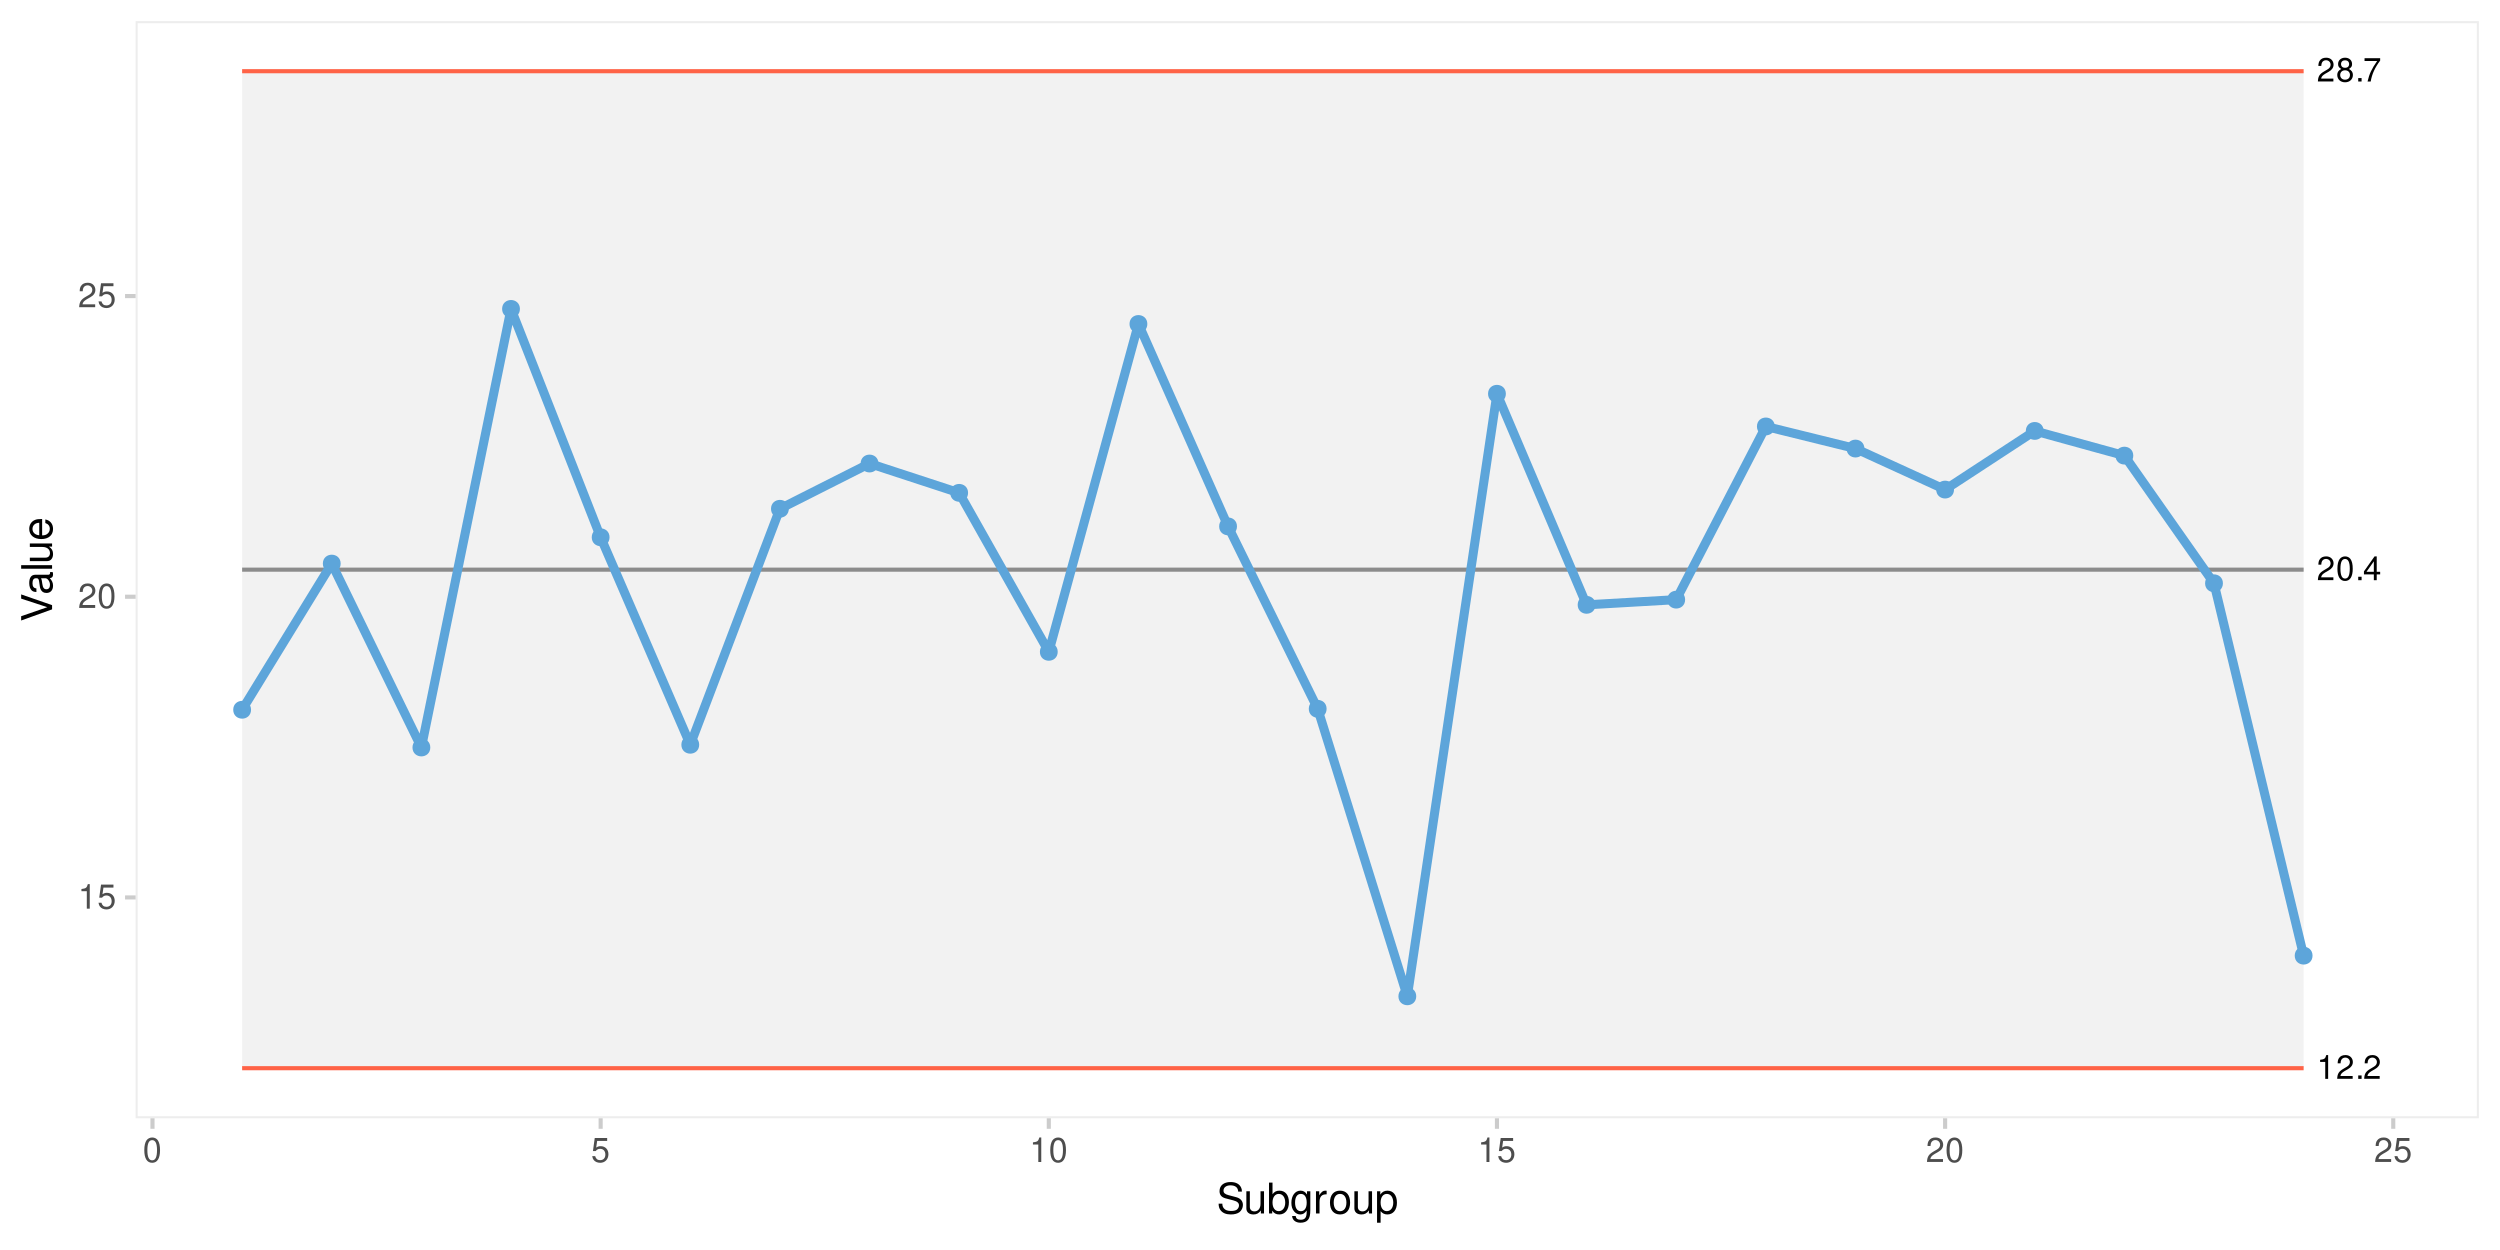
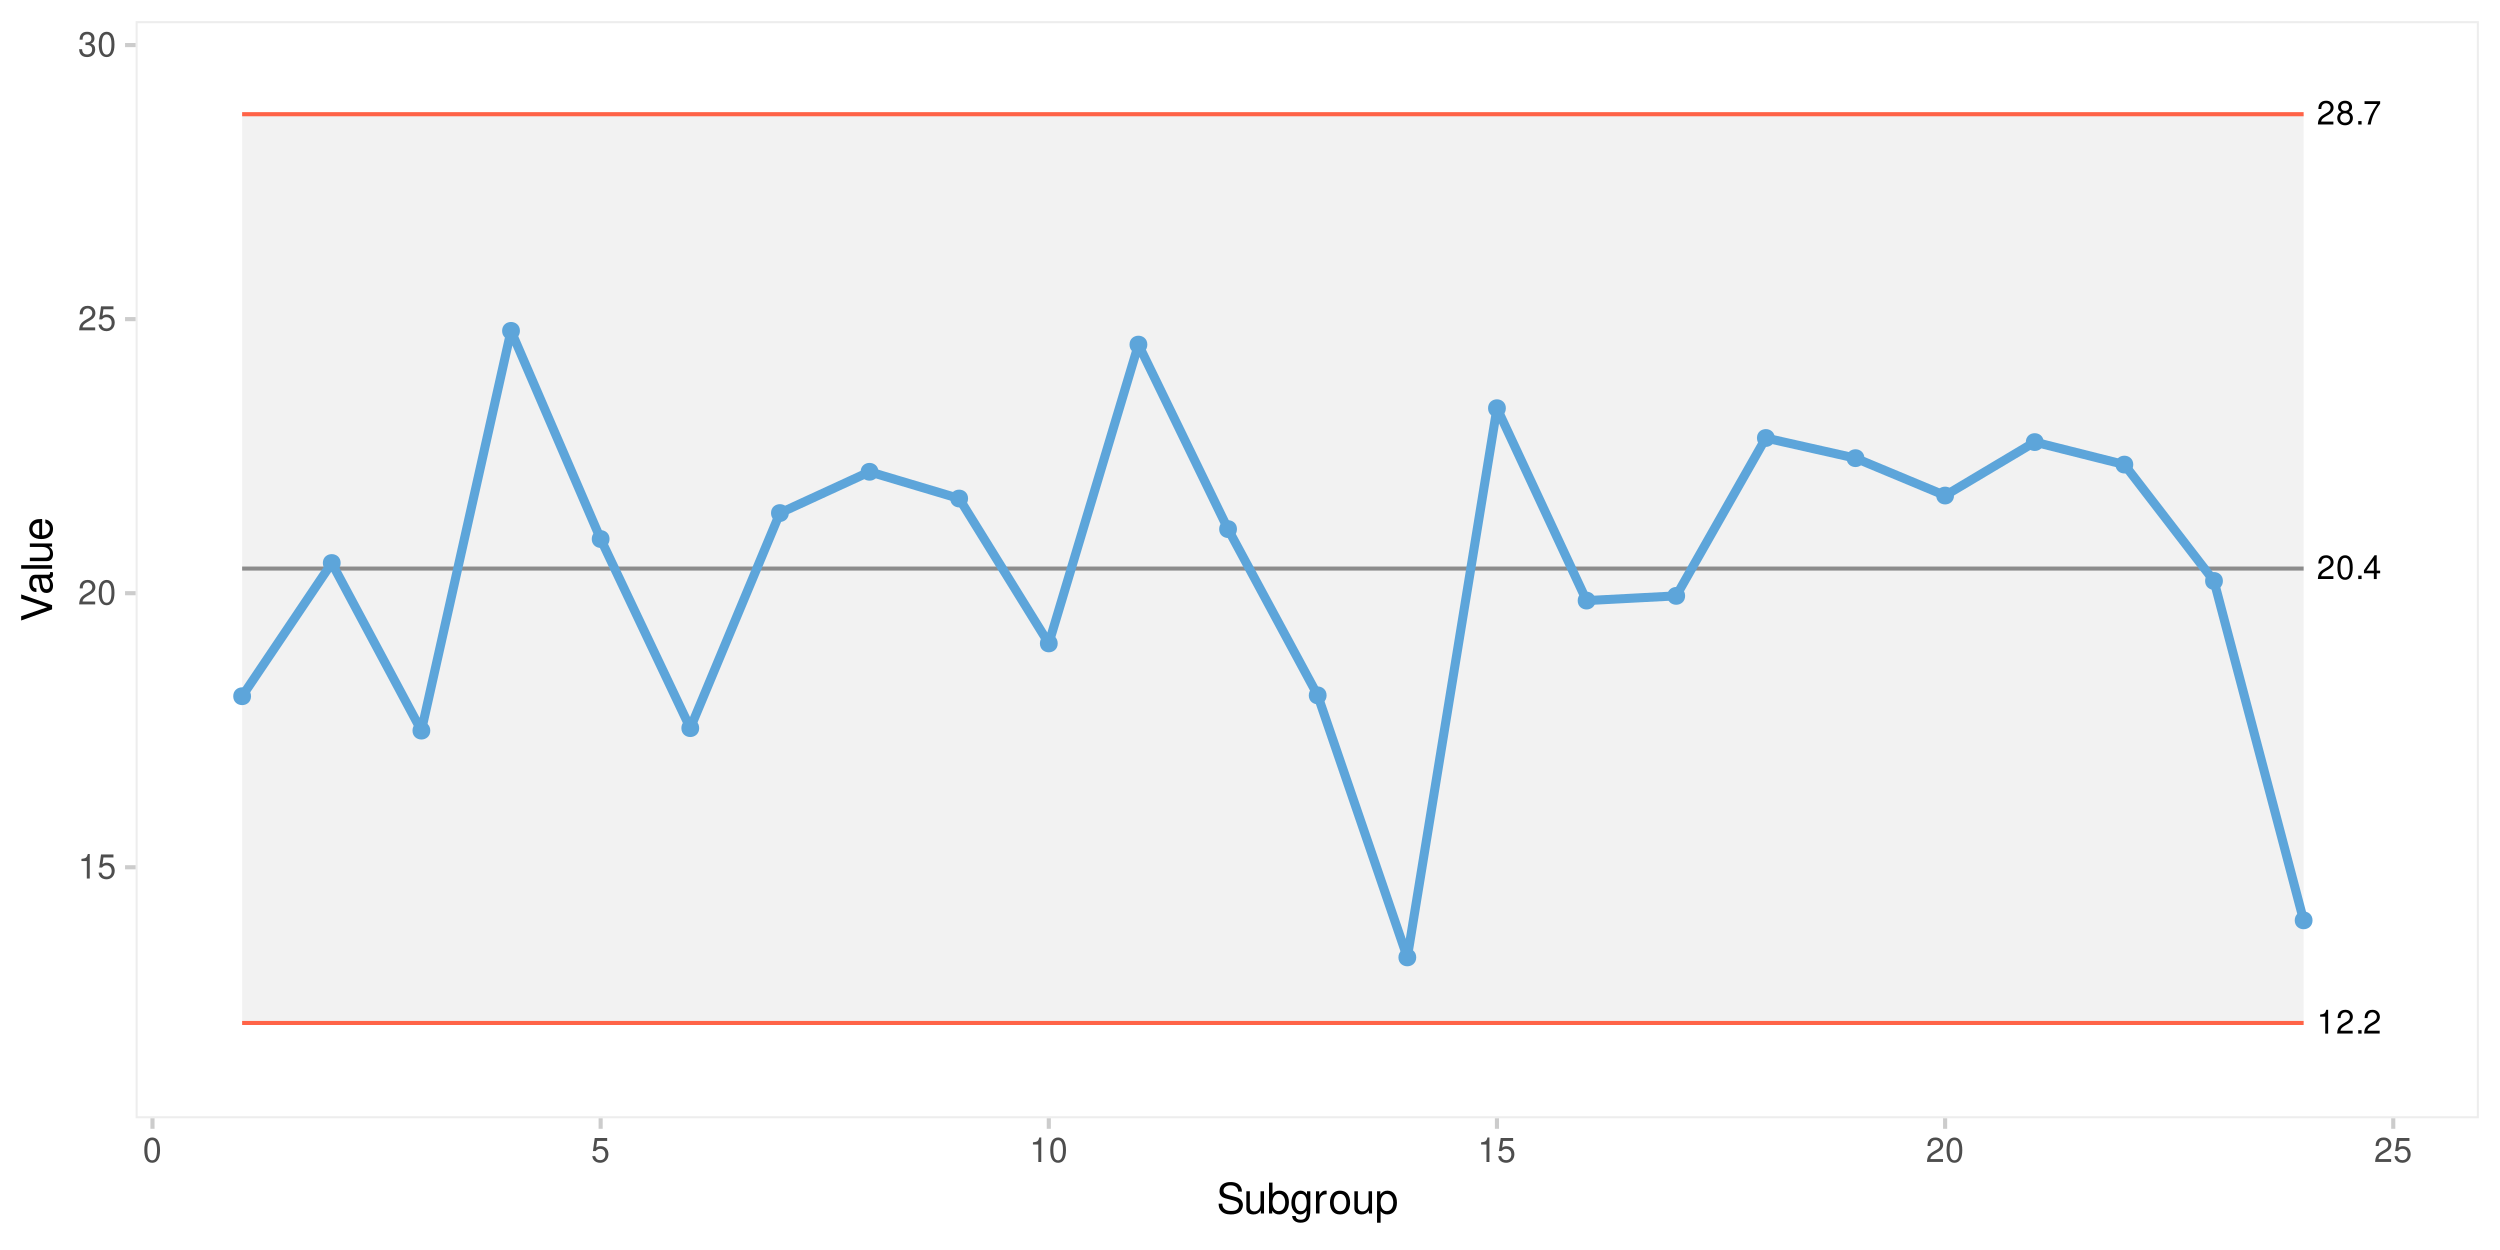
<svg xmlns="http://www.w3.org/2000/svg" xmlns:xlink="http://www.w3.org/1999/xlink" width="648" height="324" viewBox="0 0 648 324">
  <defs>
    <g>
      <g id="glyph-0-0">
        <path d="M 2.203 -4.391 L 2.203 0 L 2.953 0 L 2.953 -6.172 L 2.469 -6.172 C 2.203 -5.219 2.031 -5.094 0.875 -4.938 L 0.875 -4.391 Z M 2.203 -4.391 " />
      </g>
      <g id="glyph-0-1">
        <path d="M 4.312 -0.75 L 1.141 -0.75 C 1.219 -1.25 1.484 -1.578 2.234 -2.031 L 3.078 -2.516 C 3.922 -2.984 4.359 -3.609 4.359 -4.375 C 4.359 -4.875 4.156 -5.359 3.797 -5.688 C 3.438 -6.016 3 -6.172 2.422 -6.172 C 1.656 -6.172 1.078 -5.891 0.75 -5.359 C 0.531 -5.047 0.438 -4.656 0.422 -4.031 L 1.172 -4.031 C 1.203 -4.453 1.25 -4.703 1.359 -4.906 C 1.547 -5.281 1.938 -5.516 2.391 -5.516 C 3.078 -5.516 3.594 -5.016 3.594 -4.344 C 3.594 -3.859 3.312 -3.422 2.766 -3.125 L 1.984 -2.656 C 0.719 -1.938 0.359 -1.359 0.297 -0.016 L 4.312 -0.016 Z M 4.312 -0.75 " />
      </g>
      <g id="glyph-0-2">
        <path d="M 1.625 -0.891 L 0.75 -0.891 L 0.75 0 L 1.625 0 Z M 1.625 -0.891 " />
      </g>
      <g id="glyph-0-3">
        <path d="M 3.328 -3.25 C 3.969 -3.641 4.156 -3.938 4.156 -4.516 C 4.156 -5.5 3.422 -6.172 2.344 -6.172 C 1.281 -6.172 0.531 -5.5 0.531 -4.531 C 0.531 -3.938 0.719 -3.641 1.344 -3.25 C 0.656 -2.906 0.312 -2.391 0.312 -1.719 C 0.312 -0.594 1.141 0.203 2.344 0.203 C 3.547 0.203 4.375 -0.594 4.375 -1.719 C 4.375 -2.391 4.031 -2.906 3.328 -3.25 Z M 2.344 -5.5 C 2.984 -5.5 3.391 -5.125 3.391 -4.5 C 3.391 -3.922 2.984 -3.547 2.344 -3.547 C 1.703 -3.547 1.297 -3.922 1.297 -4.516 C 1.297 -5.125 1.703 -5.5 2.344 -5.5 Z M 2.344 -2.906 C 3.094 -2.906 3.609 -2.422 3.609 -1.703 C 3.609 -0.953 3.109 -0.469 2.328 -0.469 C 1.594 -0.469 1.078 -0.969 1.078 -1.688 C 1.078 -2.422 1.594 -2.906 2.344 -2.906 Z M 2.344 -2.906 " />
      </g>
      <g id="glyph-0-4">
        <path d="M 4.438 -6.047 L 0.391 -6.047 L 0.391 -5.312 L 3.656 -5.312 C 2.219 -3.25 1.625 -1.984 1.172 0 L 1.984 0 C 2.312 -1.938 3.078 -3.594 4.438 -5.422 Z M 4.438 -6.047 " />
      </g>
      <g id="glyph-0-5">
        <path d="M 2.344 -6.172 C 1.781 -6.172 1.266 -5.906 0.953 -5.5 C 0.562 -4.953 0.359 -4.125 0.359 -2.984 C 0.359 -0.906 1.047 0.203 2.344 0.203 C 3.625 0.203 4.328 -0.906 4.328 -2.938 C 4.328 -4.125 4.141 -4.938 3.734 -5.5 C 3.422 -5.922 2.922 -6.172 2.344 -6.172 Z M 2.344 -5.5 C 3.156 -5.5 3.562 -4.672 3.562 -3 C 3.562 -1.25 3.172 -0.422 2.328 -0.422 C 1.531 -0.422 1.141 -1.281 1.141 -2.984 C 1.141 -4.672 1.531 -5.5 2.344 -5.5 Z M 2.344 -5.5 " />
      </g>
      <g id="glyph-0-6">
        <path d="M 2.797 -1.5 L 2.797 0 L 3.547 0 L 3.547 -1.5 L 4.438 -1.5 L 4.438 -2.172 L 3.547 -2.172 L 3.547 -6.172 L 2.984 -6.172 L 0.234 -2.281 L 0.234 -1.5 Z M 2.797 -2.172 L 0.891 -2.172 L 2.797 -4.891 Z M 2.797 -2.172 " />
      </g>
      <g id="glyph-1-0">
        <path d="M 2.281 -4.531 L 2.281 0 L 3.047 0 L 3.047 -6.359 L 2.547 -6.359 C 2.266 -5.391 2.094 -5.25 0.891 -5.094 L 0.891 -4.531 Z M 2.281 -4.531 " />
      </g>
      <g id="glyph-1-1">
        <path d="M 4.188 -6.234 L 0.969 -6.234 L 0.5 -2.844 L 1.219 -2.844 C 1.578 -3.266 1.875 -3.422 2.359 -3.422 C 3.203 -3.422 3.719 -2.844 3.719 -1.922 C 3.719 -1.031 3.203 -0.484 2.359 -0.484 C 1.688 -0.484 1.266 -0.828 1.078 -1.531 L 0.312 -1.531 C 0.406 -1.016 0.5 -0.781 0.688 -0.547 C 1.031 -0.078 1.672 0.203 2.375 0.203 C 3.641 0.203 4.516 -0.719 4.516 -2.031 C 4.516 -3.266 3.688 -4.109 2.5 -4.109 C 2.062 -4.109 1.703 -4 1.344 -3.734 L 1.594 -5.469 L 4.188 -5.469 Z M 4.188 -6.234 " />
      </g>
      <g id="glyph-1-2">
        <path d="M 4.453 -0.766 L 1.172 -0.766 C 1.25 -1.297 1.531 -1.625 2.297 -2.094 L 3.172 -2.594 C 4.047 -3.062 4.5 -3.719 4.5 -4.5 C 4.5 -5.031 4.281 -5.531 3.922 -5.875 C 3.547 -6.203 3.094 -6.359 2.5 -6.359 C 1.703 -6.359 1.125 -6.078 0.781 -5.531 C 0.547 -5.203 0.453 -4.797 0.438 -4.156 L 1.219 -4.156 C 1.234 -4.594 1.297 -4.844 1.406 -5.062 C 1.594 -5.438 2 -5.688 2.469 -5.688 C 3.172 -5.688 3.703 -5.172 3.703 -4.484 C 3.703 -3.969 3.406 -3.531 2.859 -3.219 L 2.047 -2.75 C 0.75 -2 0.375 -1.406 0.297 -0.016 L 4.453 -0.016 Z M 4.453 -0.766 " />
      </g>
      <g id="glyph-1-3">
        <path d="M 2.422 -6.359 C 1.844 -6.359 1.312 -6.094 0.984 -5.672 C 0.578 -5.109 0.375 -4.25 0.375 -3.078 C 0.375 -0.938 1.078 0.203 2.422 0.203 C 3.734 0.203 4.453 -0.938 4.453 -3.031 C 4.453 -4.25 4.266 -5.078 3.859 -5.672 C 3.531 -6.109 3.016 -6.359 2.422 -6.359 Z M 2.422 -5.672 C 3.25 -5.672 3.672 -4.828 3.672 -3.094 C 3.672 -1.281 3.266 -0.438 2.406 -0.438 C 1.578 -0.438 1.172 -1.312 1.172 -3.062 C 1.172 -4.828 1.578 -5.672 2.422 -5.672 Z M 2.422 -5.672 " />
+       </g>
+       <g id="glyph-1-4">
+         <path d="M 1.938 -2.922 L 2.359 -2.922 C 3.203 -2.922 3.656 -2.531 3.656 -1.766 C 3.656 -0.969 3.172 -0.484 2.375 -0.484 C 1.516 -0.484 1.109 -0.922 1.062 -1.844 L 0.281 -1.844 C 0.312 -1.344 0.406 -1 0.547 -0.719 C 0.875 -0.109 1.484 0.203 2.344 0.203 C 3.625 0.203 4.453 -0.578 4.453 -1.781 C 4.453 -2.594 4.141 -3.031 3.391 -3.297 C 3.969 -3.531 4.266 -3.969 4.266 -4.609 C 4.266 -5.703 3.547 -6.359 2.359 -6.359 C 1.109 -6.359 0.438 -5.656 0.406 -4.312 L 1.188 -4.312 C 1.203 -4.703 1.234 -4.922 1.328 -5.109 C 1.5 -5.469 1.891 -5.688 2.375 -5.688 C 3.062 -5.688 3.469 -5.266 3.469 -4.578 C 3.469 -4.141 3.312 -3.859 2.969 -3.719 C 2.766 -3.625 2.484 -3.594 1.938 -3.578 Z M 1.938 -2.922 " />
      </g>
      <g id="glyph-2-0">
        <path d="M 6.562 -5.672 C 6.562 -6.219 6.516 -6.375 6.344 -6.75 C 5.906 -7.672 4.969 -8.156 3.625 -8.156 C 1.859 -8.156 0.766 -7.25 0.766 -5.797 C 0.766 -4.812 1.281 -4.203 2.344 -3.922 L 4.328 -3.406 C 5.359 -3.141 5.812 -2.734 5.812 -2.094 C 5.812 -1.672 5.578 -1.234 5.234 -0.984 C 4.922 -0.766 4.406 -0.656 3.766 -0.656 C 2.875 -0.656 2.297 -0.859 1.906 -1.312 C 1.609 -1.672 1.484 -2.062 1.5 -2.547 L 0.531 -2.547 C 0.531 -1.812 0.688 -1.328 1 -0.891 C 1.547 -0.125 2.469 0.25 3.703 0.25 C 4.656 0.25 5.438 0.031 5.953 -0.359 C 6.484 -0.797 6.828 -1.5 6.828 -2.203 C 6.828 -3.188 6.219 -3.922 5.125 -4.219 L 3.109 -4.75 C 2.141 -5.016 1.797 -5.328 1.797 -5.938 C 1.797 -6.75 2.516 -7.297 3.594 -7.297 C 4.859 -7.297 5.578 -6.719 5.594 -5.672 Z M 6.562 -5.672 " />
      </g>
      <g id="glyph-2-1">
        <path d="M 5.297 0 L 5.297 -5.766 L 4.391 -5.766 L 4.391 -2.5 C 4.391 -1.312 3.766 -0.547 2.812 -0.547 C 2.094 -0.547 1.625 -0.984 1.625 -1.688 L 1.625 -5.766 L 0.719 -5.766 L 0.719 -1.312 C 0.719 -0.359 1.438 0.25 2.547 0.25 C 3.406 0.25 3.938 -0.047 4.484 -0.797 L 4.484 0 Z M 5.297 0 " />
      </g>
      <g id="glyph-2-2">
        <path d="M 0.594 -8.016 L 0.594 0 L 1.422 0 L 1.422 -0.734 C 1.859 -0.062 2.438 0.25 3.25 0.25 C 4.766 0.25 5.75 -0.984 5.75 -2.906 C 5.75 -4.781 4.812 -5.922 3.281 -5.922 C 2.5 -5.922 1.938 -5.625 1.5 -4.984 L 1.5 -8.016 Z M 3.109 -5.078 C 4.141 -5.078 4.797 -4.188 4.797 -2.812 C 4.797 -1.5 4.109 -0.609 3.109 -0.609 C 2.141 -0.609 1.5 -1.484 1.5 -2.844 C 1.5 -4.188 2.141 -5.078 3.109 -5.078 Z M 3.109 -5.078 " />
      </g>
      <g id="glyph-2-3">
        <path d="M 4.438 -5.766 L 4.438 -4.922 C 3.984 -5.625 3.469 -5.922 2.75 -5.922 C 1.359 -5.922 0.391 -4.625 0.391 -2.781 C 0.391 -1.812 0.609 -1.109 1.109 -0.531 C 1.547 -0.016 2.094 0.25 2.688 0.25 C 3.375 0.25 3.875 -0.062 4.359 -0.781 L 4.359 -0.484 C 4.359 1.062 3.922 1.625 2.781 1.625 C 2 1.625 1.594 1.312 1.5 0.656 L 0.578 0.656 C 0.656 1.734 1.5 2.391 2.766 2.391 C 3.609 2.391 4.312 2.125 4.688 1.656 C 5.125 1.125 5.297 0.406 5.297 -0.953 L 5.297 -5.766 Z M 2.844 -5.078 C 3.812 -5.078 4.359 -4.266 4.359 -2.812 C 4.359 -1.406 3.797 -0.594 2.844 -0.594 C 1.891 -0.594 1.344 -1.422 1.344 -2.844 C 1.344 -4.25 1.891 -5.078 2.844 -5.078 Z M 2.844 -5.078 " />
      </g>
      <g id="glyph-2-4">
        <path d="M 0.766 -5.766 L 0.766 0 L 1.688 0 L 1.688 -2.984 C 1.688 -4.375 2.266 -5 3.531 -4.969 L 3.531 -5.891 C 3.375 -5.922 3.281 -5.922 3.172 -5.922 C 2.578 -5.922 2.141 -5.578 1.609 -4.719 L 1.609 -5.766 Z M 0.766 -5.766 " />
      </g>
      <g id="glyph-2-5">
        <path d="M 2.984 -5.922 C 1.359 -5.922 0.391 -4.781 0.391 -2.844 C 0.391 -0.891 1.359 0.25 3 0.25 C 4.625 0.25 5.609 -0.906 5.609 -2.797 C 5.609 -4.797 4.656 -5.922 2.984 -5.922 Z M 3 -5.078 C 4.031 -5.078 4.656 -4.234 4.656 -2.812 C 4.656 -1.438 4.016 -0.594 3 -0.594 C 1.984 -0.594 1.359 -1.438 1.359 -2.844 C 1.359 -4.234 1.984 -5.078 3 -5.078 Z M 3 -5.078 " />
      </g>
      <g id="glyph-2-6">
        <path d="M 0.594 2.391 L 1.516 2.391 L 1.516 -0.609 C 2 -0.016 2.547 0.25 3.281 0.25 C 4.781 0.25 5.75 -0.953 5.75 -2.781 C 5.75 -4.719 4.812 -5.922 3.281 -5.922 C 2.5 -5.922 1.875 -5.578 1.438 -4.891 L 1.438 -5.766 L 0.594 -5.766 Z M 3.125 -5.078 C 4.141 -5.078 4.797 -4.188 4.797 -2.812 C 4.797 -1.5 4.125 -0.609 3.125 -0.609 C 2.141 -0.609 1.516 -1.484 1.516 -2.844 C 1.516 -4.188 2.141 -5.078 3.125 -5.078 Z M 3.125 -5.078 " />
      </g>
      <g id="glyph-3-0">
        <path d="M 0 -4.312 L -8.016 -7.094 L -8.016 -6 L -1.234 -3.781 L -8.016 -1.438 L -8.016 -0.328 L 0 -3.219 Z M 0 -4.312 " />
      </g>
      <g id="glyph-3-1">
        <path d="M -0.531 -5.891 C -0.516 -5.781 -0.516 -5.734 -0.516 -5.688 C -0.516 -5.375 -0.688 -5.188 -0.969 -5.188 L -4.359 -5.188 C -5.375 -5.188 -5.922 -4.438 -5.922 -3.031 C -5.922 -2.172 -5.688 -1.5 -5.266 -1.109 C -4.969 -0.844 -4.625 -0.734 -4.062 -0.719 L -4.062 -1.641 C -4.766 -1.719 -5.078 -2.141 -5.078 -2.984 C -5.078 -3.828 -4.781 -4.281 -4.219 -4.281 L -3.984 -4.281 C -3.594 -4.266 -3.438 -4.062 -3.344 -3.328 C -3.172 -2.031 -3.141 -1.828 -2.984 -1.469 C -2.703 -0.797 -2.203 -0.469 -1.453 -0.469 C -0.406 -0.469 0.25 -1.188 0.25 -2.359 C 0.25 -3.078 0 -3.656 -0.594 -4.312 C 0 -4.375 0.25 -4.656 0.25 -5.266 C 0.25 -5.453 0.234 -5.578 0.156 -5.891 Z M -1.812 -4.281 C -1.5 -4.281 -1.312 -4.188 -1.062 -3.922 C -0.719 -3.547 -0.547 -3.094 -0.547 -2.547 C -0.547 -1.844 -0.891 -1.422 -1.469 -1.422 C -2.078 -1.422 -2.391 -1.812 -2.531 -2.812 C -2.656 -3.781 -2.703 -3.969 -2.844 -4.281 Z M -1.812 -4.281 " />
      </g>
      <g id="glyph-3-2">
        <path d="M -8.016 -1.672 L -8.016 -0.75 L 0 -0.75 L 0 -1.672 Z M -8.016 -1.672 " />
      </g>
      <g id="glyph-3-3">
        <path d="M 0 -5.297 L -5.766 -5.297 L -5.766 -4.391 L -2.5 -4.391 C -1.312 -4.391 -0.547 -3.766 -0.547 -2.812 C -0.547 -2.094 -0.984 -1.625 -1.688 -1.625 L -5.766 -1.625 L -5.766 -0.719 L -1.312 -0.719 C -0.359 -0.719 0.25 -1.438 0.25 -2.547 C 0.25 -3.406 -0.047 -3.938 -0.797 -4.484 L 0 -4.484 Z M 0 -5.297 " />
      </g>
      <g id="glyph-3-4">
        <path d="M -2.578 -5.641 C -3.453 -5.641 -3.984 -5.578 -4.406 -5.406 C -5.359 -5.031 -5.922 -4.156 -5.922 -3.078 C -5.922 -1.469 -4.703 -0.438 -2.812 -0.438 C -0.906 -0.438 0.25 -1.438 0.25 -3.062 C 0.25 -4.375 -0.5 -5.297 -1.75 -5.516 L -1.75 -4.594 C -0.984 -4.344 -0.594 -3.828 -0.594 -3.094 C -0.594 -2.516 -0.859 -2.016 -1.344 -1.703 C -1.672 -1.484 -2 -1.406 -2.578 -1.391 Z M -3.328 -1.422 C -4.391 -1.5 -5.078 -2.141 -5.078 -3.062 C -5.078 -4 -4.359 -4.656 -3.328 -4.656 Z M -3.328 -1.422 " />
      </g>
    </g>
    <clipPath id="clip-0">
      <path clip-rule="nonzero" d="M 35.152 5.48 L 642.523 5.48 L 642.523 289.852 L 35.152 289.852 Z M 35.152 5.48 " />
    </clipPath>
    <clipPath id="clip-1">
      <path clip-rule="nonzero" d="M 35.152 5.48 L 642.523 5.48 L 642.523 289.852 L 35.152 289.852 Z M 35.152 5.48 " />
    </clipPath>
  </defs>
  <rect x="-64.8" y="-32.4" width="777.6" height="388.8" fill="rgb(100%, 100%, 100%)" fill-opacity="1" />
  <rect x="-64.8" y="-32.4" width="777.6" height="388.8" fill="rgb(100%, 100%, 100%)" fill-opacity="1" />
  <path fill="none" stroke-width="1.067" stroke-linecap="round" stroke-linejoin="round" stroke="rgb(100%, 100%, 100%)" stroke-opacity="1" stroke-miterlimit="10" d="M 0 324 L 648 324 L 648 0 L 0 0 Z M 0 324 " />
  <g clip-path="url(#clip-0)">
    <path fill-rule="nonzero" fill="rgb(100%, 100%, 100%)" fill-opacity="1" d="M 35.152 289.848 L 642.523 289.848 L 642.523 5.477 L 35.152 5.477 Z M 35.152 289.848 " />
  </g>
-   <path fill-rule="nonzero" fill="rgb(87.059%, 87.059%, 87.059%)" fill-opacity="0.4" d="M 62.758 18.406 L 597.102 18.406 L 597.102 276.922 L 62.758 276.922 Z M 62.758 18.406 " />
-   <path fill="none" stroke-width="1.067" stroke-linecap="butt" stroke-linejoin="round" stroke="rgb(54.902%, 54.902%, 54.902%)" stroke-opacity="1" stroke-miterlimit="10" d="M 62.758 147.664 L 597.102 147.664 " />
-   <path fill="none" stroke-width="2.347" stroke-linecap="butt" stroke-linejoin="round" stroke="rgb(36.471%, 64.706%, 85.49%)" stroke-opacity="1" stroke-miterlimit="10" d="M 62.758 183.969 L 85.992 146.086 L 109.223 193.75 L 132.457 80.07 L 155.688 139.266 L 178.922 193.039 L 202.152 131.879 L 225.383 120.145 L 248.617 127.746 L 271.848 168.953 L 295.082 83.977 L 318.312 136.441 L 341.547 183.723 L 364.777 258.242 L 388.012 102.066 L 411.242 156.773 L 434.477 155.43 L 457.707 110.535 L 480.941 116.27 L 504.172 126.898 L 527.406 111.699 L 550.637 118.098 L 573.867 151.188 L 597.102 247.703 " />
-   <path fill-rule="nonzero" fill="rgb(36.471%, 64.706%, 85.49%)" fill-opacity="1" stroke-width="0.709" stroke-linecap="round" stroke-linejoin="round" stroke="rgb(36.471%, 64.706%, 85.49%)" stroke-opacity="1" stroke-miterlimit="10" d="M 64.715 183.969 C 64.715 186.574 60.805 186.574 60.805 183.969 C 60.805 181.363 64.715 181.363 64.715 183.969 " />
-   <path fill-rule="nonzero" fill="rgb(36.471%, 64.706%, 85.49%)" fill-opacity="1" stroke-width="0.709" stroke-linecap="round" stroke-linejoin="round" stroke="rgb(36.471%, 64.706%, 85.49%)" stroke-opacity="1" stroke-miterlimit="10" d="M 87.945 146.086 C 87.945 148.691 84.035 148.691 84.035 146.086 C 84.035 143.477 87.945 143.477 87.945 146.086 " />
-   <path fill-rule="nonzero" fill="rgb(36.471%, 64.706%, 85.49%)" fill-opacity="1" stroke-width="0.709" stroke-linecap="round" stroke-linejoin="round" stroke="rgb(36.471%, 64.706%, 85.49%)" stroke-opacity="1" stroke-miterlimit="10" d="M 111.18 193.75 C 111.18 196.355 107.27 196.355 107.27 193.75 C 107.27 191.145 111.18 191.145 111.18 193.75 " />
-   <path fill-rule="nonzero" fill="rgb(36.471%, 64.706%, 85.49%)" fill-opacity="1" stroke-width="0.709" stroke-linecap="round" stroke-linejoin="round" stroke="rgb(36.471%, 64.706%, 85.49%)" stroke-opacity="1" stroke-miterlimit="10" d="M 134.41 80.07 C 134.41 82.676 130.5 82.676 130.5 80.07 C 130.5 77.465 134.41 77.465 134.41 80.07 " />
-   <path fill-rule="nonzero" fill="rgb(36.471%, 64.706%, 85.49%)" fill-opacity="1" stroke-width="0.709" stroke-linecap="round" stroke-linejoin="round" stroke="rgb(36.471%, 64.706%, 85.49%)" stroke-opacity="1" stroke-miterlimit="10" d="M 157.641 139.266 C 157.641 141.871 153.734 141.871 153.734 139.266 C 153.734 136.656 157.641 136.656 157.641 139.266 " />
-   <path fill-rule="nonzero" fill="rgb(36.471%, 64.706%, 85.49%)" fill-opacity="1" stroke-width="0.709" stroke-linecap="round" stroke-linejoin="round" stroke="rgb(36.471%, 64.706%, 85.49%)" stroke-opacity="1" stroke-miterlimit="10" d="M 180.875 193.039 C 180.875 195.648 176.965 195.648 176.965 193.039 C 176.965 190.434 180.875 190.434 180.875 193.039 " />
-   <path fill-rule="nonzero" fill="rgb(36.471%, 64.706%, 85.49%)" fill-opacity="1" stroke-width="0.709" stroke-linecap="round" stroke-linejoin="round" stroke="rgb(36.471%, 64.706%, 85.49%)" stroke-opacity="1" stroke-miterlimit="10" d="M 204.105 131.879 C 204.105 134.484 200.199 134.484 200.199 131.879 C 200.199 129.273 204.105 129.273 204.105 131.879 " />
-   <path fill-rule="nonzero" fill="rgb(36.471%, 64.706%, 85.49%)" fill-opacity="1" stroke-width="0.709" stroke-linecap="round" stroke-linejoin="round" stroke="rgb(36.471%, 64.706%, 85.49%)" stroke-opacity="1" stroke-miterlimit="10" d="M 227.34 120.145 C 227.34 122.754 223.43 122.754 223.43 120.145 C 223.43 117.539 227.34 117.539 227.34 120.145 " />
-   <path fill-rule="nonzero" fill="rgb(36.471%, 64.706%, 85.49%)" fill-opacity="1" stroke-width="0.709" stroke-linecap="round" stroke-linejoin="round" stroke="rgb(36.471%, 64.706%, 85.49%)" stroke-opacity="1" stroke-miterlimit="10" d="M 250.57 127.746 C 250.57 130.352 246.66 130.352 246.66 127.746 C 246.66 125.141 250.57 125.141 250.57 127.746 " />
-   <path fill-rule="nonzero" fill="rgb(36.471%, 64.706%, 85.49%)" fill-opacity="1" stroke-width="0.709" stroke-linecap="round" stroke-linejoin="round" stroke="rgb(36.471%, 64.706%, 85.49%)" stroke-opacity="1" stroke-miterlimit="10" d="M 273.805 168.953 C 273.805 171.559 269.895 171.559 269.895 168.953 C 269.895 166.348 273.805 166.348 273.805 168.953 " />
-   <path fill-rule="nonzero" fill="rgb(36.471%, 64.706%, 85.49%)" fill-opacity="1" stroke-width="0.709" stroke-linecap="round" stroke-linejoin="round" stroke="rgb(36.471%, 64.706%, 85.49%)" stroke-opacity="1" stroke-miterlimit="10" d="M 297.035 83.977 C 297.035 86.582 293.125 86.582 293.125 83.977 C 293.125 81.371 297.035 81.371 297.035 83.977 " />
-   <path fill-rule="nonzero" fill="rgb(36.471%, 64.706%, 85.49%)" fill-opacity="1" stroke-width="0.709" stroke-linecap="round" stroke-linejoin="round" stroke="rgb(36.471%, 64.706%, 85.49%)" stroke-opacity="1" stroke-miterlimit="10" d="M 320.27 136.441 C 320.27 139.047 316.359 139.047 316.359 136.441 C 316.359 133.836 320.27 133.836 320.27 136.441 " />
-   <path fill-rule="nonzero" fill="rgb(36.471%, 64.706%, 85.49%)" fill-opacity="1" stroke-width="0.709" stroke-linecap="round" stroke-linejoin="round" stroke="rgb(36.471%, 64.706%, 85.49%)" stroke-opacity="1" stroke-miterlimit="10" d="M 343.5 183.723 C 343.5 186.332 339.59 186.332 339.59 183.723 C 339.59 181.117 343.5 181.117 343.5 183.723 " />
-   <path fill-rule="nonzero" fill="rgb(36.471%, 64.706%, 85.49%)" fill-opacity="1" stroke-width="0.709" stroke-linecap="round" stroke-linejoin="round" stroke="rgb(36.471%, 64.706%, 85.49%)" stroke-opacity="1" stroke-miterlimit="10" d="M 366.734 258.242 C 366.734 260.848 362.824 260.848 362.824 258.242 C 362.824 255.633 366.734 255.633 366.734 258.242 " />
-   <path fill-rule="nonzero" fill="rgb(36.471%, 64.706%, 85.49%)" fill-opacity="1" stroke-width="0.709" stroke-linecap="round" stroke-linejoin="round" stroke="rgb(36.471%, 64.706%, 85.49%)" stroke-opacity="1" stroke-miterlimit="10" d="M 389.965 102.066 C 389.965 104.672 386.055 104.672 386.055 102.066 C 386.055 99.461 389.965 99.461 389.965 102.066 " />
-   <path fill-rule="nonzero" fill="rgb(36.471%, 64.706%, 85.49%)" fill-opacity="1" stroke-width="0.709" stroke-linecap="round" stroke-linejoin="round" stroke="rgb(36.471%, 64.706%, 85.49%)" stroke-opacity="1" stroke-miterlimit="10" d="M 413.199 156.773 C 413.199 159.379 409.289 159.379 409.289 156.773 C 409.289 154.168 413.199 154.168 413.199 156.773 " />
-   <path fill-rule="nonzero" fill="rgb(36.471%, 64.706%, 85.49%)" fill-opacity="1" stroke-width="0.709" stroke-linecap="round" stroke-linejoin="round" stroke="rgb(36.471%, 64.706%, 85.49%)" stroke-opacity="1" stroke-miterlimit="10" d="M 436.43 155.43 C 436.43 158.035 432.52 158.035 432.52 155.43 C 432.52 152.824 436.43 152.824 436.43 155.43 " />
-   <path fill-rule="nonzero" fill="rgb(36.471%, 64.706%, 85.49%)" fill-opacity="1" stroke-width="0.709" stroke-linecap="round" stroke-linejoin="round" stroke="rgb(36.471%, 64.706%, 85.49%)" stroke-opacity="1" stroke-miterlimit="10" d="M 459.664 110.535 C 459.664 113.141 455.754 113.141 455.754 110.535 C 455.754 107.93 459.664 107.93 459.664 110.535 " />
-   <path fill-rule="nonzero" fill="rgb(36.471%, 64.706%, 85.49%)" fill-opacity="1" stroke-width="0.709" stroke-linecap="round" stroke-linejoin="round" stroke="rgb(36.471%, 64.706%, 85.49%)" stroke-opacity="1" stroke-miterlimit="10" d="M 482.895 116.27 C 482.895 118.875 478.984 118.875 478.984 116.27 C 478.984 113.664 482.895 113.664 482.895 116.27 " />
-   <path fill-rule="nonzero" fill="rgb(36.471%, 64.706%, 85.49%)" fill-opacity="1" stroke-width="0.709" stroke-linecap="round" stroke-linejoin="round" stroke="rgb(36.471%, 64.706%, 85.49%)" stroke-opacity="1" stroke-miterlimit="10" d="M 506.129 126.898 C 506.129 129.508 502.219 129.508 502.219 126.898 C 502.219 124.293 506.129 124.293 506.129 126.898 " />
-   <path fill-rule="nonzero" fill="rgb(36.471%, 64.706%, 85.49%)" fill-opacity="1" stroke-width="0.709" stroke-linecap="round" stroke-linejoin="round" stroke="rgb(36.471%, 64.706%, 85.49%)" stroke-opacity="1" stroke-miterlimit="10" d="M 529.359 111.699 C 529.359 114.305 525.449 114.305 525.449 111.699 C 525.449 109.09 529.359 109.09 529.359 111.699 " />
-   <path fill-rule="nonzero" fill="rgb(36.471%, 64.706%, 85.49%)" fill-opacity="1" stroke-width="0.709" stroke-linecap="round" stroke-linejoin="round" stroke="rgb(36.471%, 64.706%, 85.49%)" stroke-opacity="1" stroke-miterlimit="10" d="M 552.59 118.098 C 552.59 120.703 548.684 120.703 548.684 118.098 C 548.684 115.492 552.59 115.492 552.59 118.098 " />
-   <path fill-rule="nonzero" fill="rgb(36.471%, 64.706%, 85.49%)" fill-opacity="1" stroke-width="0.709" stroke-linecap="round" stroke-linejoin="round" stroke="rgb(36.471%, 64.706%, 85.49%)" stroke-opacity="1" stroke-miterlimit="10" d="M 575.824 151.188 C 575.824 153.793 571.914 153.793 571.914 151.188 C 571.914 148.578 575.824 148.578 575.824 151.188 " />
-   <path fill-rule="nonzero" fill="rgb(36.471%, 64.706%, 85.49%)" fill-opacity="1" stroke-width="0.709" stroke-linecap="round" stroke-linejoin="round" stroke="rgb(36.471%, 64.706%, 85.49%)" stroke-opacity="1" stroke-miterlimit="10" d="M 599.055 247.703 C 599.055 250.309 595.148 250.309 595.148 247.703 C 595.148 245.098 599.055 245.098 599.055 247.703 " />
-   <g fill="rgb(0%, 0%, 0%)" fill-opacity="1">
-     <use xlink:href="#glyph-0-0" x="600.5" y="279.644" />
-     <use xlink:href="#glyph-0-1" x="605.5" y="279.644" />
-     <use xlink:href="#glyph-0-2" x="610.5" y="279.644" />
-     <use xlink:href="#glyph-0-1" x="612.5" y="279.644" />
-   </g>
-   <g fill="rgb(0%, 0%, 0%)" fill-opacity="1">
-     <use xlink:href="#glyph-0-1" x="600.5" y="21.128" />
-     <use xlink:href="#glyph-0-3" x="605.5" y="21.128" />
-     <use xlink:href="#glyph-0-2" x="610.5" y="21.128" />
-     <use xlink:href="#glyph-0-4" x="612.5" y="21.128" />
-   </g>
-   <g fill="rgb(0%, 0%, 0%)" fill-opacity="1">
-     <use xlink:href="#glyph-0-1" x="600.5" y="150.386" />
-     <use xlink:href="#glyph-0-5" x="605.5" y="150.386" />
-     <use xlink:href="#glyph-0-2" x="610.5" y="150.386" />
-     <use xlink:href="#glyph-0-6" x="612.5" y="150.386" />
-   </g>
-   <path fill="none" stroke-width="1.067" stroke-linecap="butt" stroke-linejoin="round" stroke="rgb(100%, 38.824%, 27.843%)" stroke-opacity="1" stroke-miterlimit="10" d="M 62.758 276.879 L 597.102 276.879 " />
-   <path fill="none" stroke-width="1.067" stroke-linecap="butt" stroke-linejoin="round" stroke="rgb(100%, 38.824%, 27.843%)" stroke-opacity="1" stroke-miterlimit="10" d="M 62.758 18.449 L 597.102 18.449 " />
+   <path fill-rule="nonzero" fill="rgb(87.059%, 87.059%, 87.059%)" fill-opacity="0.4" d="M 62.758 29.555 L 597.102 29.555 L 597.102 265.191 L 62.758 265.191 Z M 62.758 29.555 " />
+   <path fill="none" stroke-width="1.067" stroke-linecap="butt" stroke-linejoin="round" stroke="rgb(54.902%, 54.902%, 54.902%)" stroke-opacity="1" stroke-miterlimit="10" d="M 62.758 147.371 L 597.102 147.371 " />
+   <path fill="none" stroke-width="2.347" stroke-linecap="butt" stroke-linejoin="round" stroke="rgb(36.471%, 64.706%, 85.49%)" stroke-opacity="1" stroke-miterlimit="10" d="M 62.758 180.461 L 85.992 145.934 L 109.223 189.379 L 132.457 85.762 L 155.688 139.715 L 178.922 188.734 L 202.152 132.984 L 225.383 122.289 L 248.617 129.219 L 271.848 166.777 L 295.082 89.32 L 318.312 137.145 L 341.547 180.242 L 364.777 248.16 L 388.012 105.812 L 411.242 155.676 L 434.477 154.449 L 457.707 113.531 L 480.941 118.758 L 504.172 128.445 L 527.406 114.59 L 550.637 120.422 L 573.867 150.582 L 597.102 238.555 " />
+   <path fill-rule="nonzero" fill="rgb(36.471%, 64.706%, 85.49%)" fill-opacity="1" stroke-width="0.709" stroke-linecap="round" stroke-linejoin="round" stroke="rgb(36.471%, 64.706%, 85.49%)" stroke-opacity="1" stroke-miterlimit="10" d="M 64.715 180.461 C 64.715 183.07 60.805 183.07 60.805 180.461 C 60.805 177.855 64.715 177.855 64.715 180.461 " />
+   <path fill-rule="nonzero" fill="rgb(36.471%, 64.706%, 85.49%)" fill-opacity="1" stroke-width="0.709" stroke-linecap="round" stroke-linejoin="round" stroke="rgb(36.471%, 64.706%, 85.49%)" stroke-opacity="1" stroke-miterlimit="10" d="M 87.945 145.934 C 87.945 148.539 84.035 148.539 84.035 145.934 C 84.035 143.328 87.945 143.328 87.945 145.934 " />
+   <path fill-rule="nonzero" fill="rgb(36.471%, 64.706%, 85.49%)" fill-opacity="1" stroke-width="0.709" stroke-linecap="round" stroke-linejoin="round" stroke="rgb(36.471%, 64.706%, 85.49%)" stroke-opacity="1" stroke-miterlimit="10" d="M 111.18 189.379 C 111.18 191.984 107.27 191.984 107.27 189.379 C 107.27 186.773 111.18 186.773 111.18 189.379 " />
+   <path fill-rule="nonzero" fill="rgb(36.471%, 64.706%, 85.49%)" fill-opacity="1" stroke-width="0.709" stroke-linecap="round" stroke-linejoin="round" stroke="rgb(36.471%, 64.706%, 85.49%)" stroke-opacity="1" stroke-miterlimit="10" d="M 134.41 85.762 C 134.41 88.367 130.5 88.367 130.5 85.762 C 130.5 83.156 134.41 83.156 134.41 85.762 " />
+   <path fill-rule="nonzero" fill="rgb(36.471%, 64.706%, 85.49%)" fill-opacity="1" stroke-width="0.709" stroke-linecap="round" stroke-linejoin="round" stroke="rgb(36.471%, 64.706%, 85.49%)" stroke-opacity="1" stroke-miterlimit="10" d="M 157.641 139.715 C 157.641 142.32 153.734 142.32 153.734 139.715 C 153.734 137.109 157.641 137.109 157.641 139.715 " />
+   <path fill-rule="nonzero" fill="rgb(36.471%, 64.706%, 85.49%)" fill-opacity="1" stroke-width="0.709" stroke-linecap="round" stroke-linejoin="round" stroke="rgb(36.471%, 64.706%, 85.49%)" stroke-opacity="1" stroke-miterlimit="10" d="M 180.875 188.734 C 180.875 191.34 176.965 191.34 176.965 188.734 C 176.965 186.125 180.875 186.125 180.875 188.734 " />
+   <path fill-rule="nonzero" fill="rgb(36.471%, 64.706%, 85.49%)" fill-opacity="1" stroke-width="0.709" stroke-linecap="round" stroke-linejoin="round" stroke="rgb(36.471%, 64.706%, 85.49%)" stroke-opacity="1" stroke-miterlimit="10" d="M 204.105 132.984 C 204.105 135.59 200.199 135.59 200.199 132.984 C 200.199 130.379 204.105 130.379 204.105 132.984 " />
+   <path fill-rule="nonzero" fill="rgb(36.471%, 64.706%, 85.49%)" fill-opacity="1" stroke-width="0.709" stroke-linecap="round" stroke-linejoin="round" stroke="rgb(36.471%, 64.706%, 85.49%)" stroke-opacity="1" stroke-miterlimit="10" d="M 227.34 122.289 C 227.34 124.895 223.43 124.895 223.43 122.289 C 223.43 119.684 227.34 119.684 227.34 122.289 " />
+   <path fill-rule="nonzero" fill="rgb(36.471%, 64.706%, 85.49%)" fill-opacity="1" stroke-width="0.709" stroke-linecap="round" stroke-linejoin="round" stroke="rgb(36.471%, 64.706%, 85.49%)" stroke-opacity="1" stroke-miterlimit="10" d="M 250.57 129.219 C 250.57 131.824 246.66 131.824 246.66 129.219 C 246.66 126.613 250.57 126.613 250.57 129.219 " />
+   <path fill-rule="nonzero" fill="rgb(36.471%, 64.706%, 85.49%)" fill-opacity="1" stroke-width="0.709" stroke-linecap="round" stroke-linejoin="round" stroke="rgb(36.471%, 64.706%, 85.49%)" stroke-opacity="1" stroke-miterlimit="10" d="M 273.805 166.777 C 273.805 169.383 269.895 169.383 269.895 166.777 C 269.895 164.172 273.805 164.172 273.805 166.777 " />
+   <path fill-rule="nonzero" fill="rgb(36.471%, 64.706%, 85.49%)" fill-opacity="1" stroke-width="0.709" stroke-linecap="round" stroke-linejoin="round" stroke="rgb(36.471%, 64.706%, 85.49%)" stroke-opacity="1" stroke-miterlimit="10" d="M 297.035 89.32 C 297.035 91.93 293.125 91.93 293.125 89.32 C 293.125 86.715 297.035 86.715 297.035 89.32 " />
+   <path fill-rule="nonzero" fill="rgb(36.471%, 64.706%, 85.49%)" fill-opacity="1" stroke-width="0.709" stroke-linecap="round" stroke-linejoin="round" stroke="rgb(36.471%, 64.706%, 85.49%)" stroke-opacity="1" stroke-miterlimit="10" d="M 320.27 137.145 C 320.27 139.75 316.359 139.75 316.359 137.145 C 316.359 134.539 320.27 134.539 320.27 137.145 " />
+   <path fill-rule="nonzero" fill="rgb(36.471%, 64.706%, 85.49%)" fill-opacity="1" stroke-width="0.709" stroke-linecap="round" stroke-linejoin="round" stroke="rgb(36.471%, 64.706%, 85.49%)" stroke-opacity="1" stroke-miterlimit="10" d="M 343.5 180.242 C 343.5 182.848 339.59 182.848 339.59 180.242 C 339.59 177.633 343.5 177.633 343.5 180.242 " />
+   <path fill-rule="nonzero" fill="rgb(36.471%, 64.706%, 85.49%)" fill-opacity="1" stroke-width="0.709" stroke-linecap="round" stroke-linejoin="round" stroke="rgb(36.471%, 64.706%, 85.49%)" stroke-opacity="1" stroke-miterlimit="10" d="M 366.734 248.16 C 366.734 250.766 362.824 250.766 362.824 248.16 C 362.824 245.555 366.734 245.555 366.734 248.16 " />
+   <path fill-rule="nonzero" fill="rgb(36.471%, 64.706%, 85.49%)" fill-opacity="1" stroke-width="0.709" stroke-linecap="round" stroke-linejoin="round" stroke="rgb(36.471%, 64.706%, 85.49%)" stroke-opacity="1" stroke-miterlimit="10" d="M 389.965 105.812 C 389.965 108.418 386.055 108.418 386.055 105.812 C 386.055 103.203 389.965 103.203 389.965 105.812 " />
+   <path fill-rule="nonzero" fill="rgb(36.471%, 64.706%, 85.49%)" fill-opacity="1" stroke-width="0.709" stroke-linecap="round" stroke-linejoin="round" stroke="rgb(36.471%, 64.706%, 85.49%)" stroke-opacity="1" stroke-miterlimit="10" d="M 413.199 155.676 C 413.199 158.281 409.289 158.281 409.289 155.676 C 409.289 153.07 413.199 153.07 413.199 155.676 " />
+   <path fill-rule="nonzero" fill="rgb(36.471%, 64.706%, 85.49%)" fill-opacity="1" stroke-width="0.709" stroke-linecap="round" stroke-linejoin="round" stroke="rgb(36.471%, 64.706%, 85.49%)" stroke-opacity="1" stroke-miterlimit="10" d="M 436.43 154.449 C 436.43 157.059 432.52 157.059 432.52 154.449 C 432.52 151.844 436.43 151.844 436.43 154.449 " />
+   <path fill-rule="nonzero" fill="rgb(36.471%, 64.706%, 85.49%)" fill-opacity="1" stroke-width="0.709" stroke-linecap="round" stroke-linejoin="round" stroke="rgb(36.471%, 64.706%, 85.49%)" stroke-opacity="1" stroke-miterlimit="10" d="M 459.664 113.531 C 459.664 116.137 455.754 116.137 455.754 113.531 C 455.754 110.922 459.664 110.922 459.664 113.531 " />
+   <path fill-rule="nonzero" fill="rgb(36.471%, 64.706%, 85.49%)" fill-opacity="1" stroke-width="0.709" stroke-linecap="round" stroke-linejoin="round" stroke="rgb(36.471%, 64.706%, 85.49%)" stroke-opacity="1" stroke-miterlimit="10" d="M 482.895 118.758 C 482.895 121.363 478.984 121.363 478.984 118.758 C 478.984 116.148 482.895 116.148 482.895 118.758 " />
+   <path fill-rule="nonzero" fill="rgb(36.471%, 64.706%, 85.49%)" fill-opacity="1" stroke-width="0.709" stroke-linecap="round" stroke-linejoin="round" stroke="rgb(36.471%, 64.706%, 85.49%)" stroke-opacity="1" stroke-miterlimit="10" d="M 506.129 128.445 C 506.129 131.051 502.219 131.051 502.219 128.445 C 502.219 125.84 506.129 125.84 506.129 128.445 " />
+   <path fill-rule="nonzero" fill="rgb(36.471%, 64.706%, 85.49%)" fill-opacity="1" stroke-width="0.709" stroke-linecap="round" stroke-linejoin="round" stroke="rgb(36.471%, 64.706%, 85.49%)" stroke-opacity="1" stroke-miterlimit="10" d="M 529.359 114.59 C 529.359 117.195 525.449 117.195 525.449 114.59 C 525.449 111.984 529.359 111.984 529.359 114.59 " />
+   <path fill-rule="nonzero" fill="rgb(36.471%, 64.706%, 85.49%)" fill-opacity="1" stroke-width="0.709" stroke-linecap="round" stroke-linejoin="round" stroke="rgb(36.471%, 64.706%, 85.49%)" stroke-opacity="1" stroke-miterlimit="10" d="M 552.59 120.422 C 552.59 123.027 548.684 123.027 548.684 120.422 C 548.684 117.816 552.59 117.816 552.59 120.422 " />
+   <path fill-rule="nonzero" fill="rgb(36.471%, 64.706%, 85.49%)" fill-opacity="1" stroke-width="0.709" stroke-linecap="round" stroke-linejoin="round" stroke="rgb(36.471%, 64.706%, 85.49%)" stroke-opacity="1" stroke-miterlimit="10" d="M 575.824 150.582 C 575.824 153.188 571.914 153.188 571.914 150.582 C 571.914 147.977 575.824 147.977 575.824 150.582 " />
+   <path fill-rule="nonzero" fill="rgb(36.471%, 64.706%, 85.49%)" fill-opacity="1" stroke-width="0.709" stroke-linecap="round" stroke-linejoin="round" stroke="rgb(36.471%, 64.706%, 85.49%)" stroke-opacity="1" stroke-miterlimit="10" d="M 599.055 238.555 C 599.055 241.16 595.148 241.16 595.148 238.555 C 595.148 235.949 599.055 235.949 599.055 238.555 " />
+   <g fill="rgb(0%, 0%, 0%)" fill-opacity="1">
+     <use xlink:href="#glyph-0-0" x="600.5" y="267.913" />
+     <use xlink:href="#glyph-0-1" x="605.5" y="267.913" />
+     <use xlink:href="#glyph-0-2" x="610.5" y="267.913" />
+     <use xlink:href="#glyph-0-1" x="612.5" y="267.913" />
+   </g>
+   <g fill="rgb(0%, 0%, 0%)" fill-opacity="1">
+     <use xlink:href="#glyph-0-1" x="600.5" y="32.276" />
+     <use xlink:href="#glyph-0-3" x="605.5" y="32.276" />
+     <use xlink:href="#glyph-0-2" x="610.5" y="32.276" />
+     <use xlink:href="#glyph-0-4" x="612.5" y="32.276" />
+   </g>
+   <g fill="rgb(0%, 0%, 0%)" fill-opacity="1">
+     <use xlink:href="#glyph-0-1" x="600.5" y="150.093" />
+     <use xlink:href="#glyph-0-5" x="605.5" y="150.093" />
+     <use xlink:href="#glyph-0-2" x="610.5" y="150.093" />
+     <use xlink:href="#glyph-0-6" x="612.5" y="150.093" />
+   </g>
+   <path fill="none" stroke-width="1.067" stroke-linecap="butt" stroke-linejoin="round" stroke="rgb(100%, 38.824%, 27.843%)" stroke-opacity="1" stroke-miterlimit="10" d="M 62.758 265.152 L 597.102 265.152 " />
+   <path fill="none" stroke-width="1.067" stroke-linecap="butt" stroke-linejoin="round" stroke="rgb(100%, 38.824%, 27.843%)" stroke-opacity="1" stroke-miterlimit="10" d="M 62.758 29.594 L 597.102 29.594 " />
  <g clip-path="url(#clip-1)">
    <path fill="none" stroke-width="1.067" stroke-linecap="round" stroke-linejoin="round" stroke="rgb(92.941%, 92.941%, 92.941%)" stroke-opacity="1" stroke-miterlimit="10" d="M 35.152 289.848 L 642.523 289.848 L 642.523 5.477 L 35.152 5.477 Z M 35.152 289.848 " />
  </g>
  <g fill="rgb(30.196%, 30.196%, 30.196%)" fill-opacity="1">
-     <use xlink:href="#glyph-1-0" x="20.219" y="235.528" />
-     <use xlink:href="#glyph-1-1" x="25.219" y="235.528" />
-   </g>
-   <g fill="rgb(30.196%, 30.196%, 30.196%)" fill-opacity="1">
-     <use xlink:href="#glyph-1-2" x="20.219" y="157.587" />
-     <use xlink:href="#glyph-1-3" x="25.219" y="157.587" />
-   </g>
-   <g fill="rgb(30.196%, 30.196%, 30.196%)" fill-opacity="1">
-     <use xlink:href="#glyph-1-2" x="20.219" y="79.649" />
-     <use xlink:href="#glyph-1-1" x="25.219" y="79.649" />
-   </g>
-   <path fill="none" stroke-width="1.067" stroke-linecap="butt" stroke-linejoin="round" stroke="rgb(80%, 80%, 80%)" stroke-opacity="1" stroke-miterlimit="10" d="M 32.41 232.613 L 35.152 232.613 " />
-   <path fill="none" stroke-width="1.067" stroke-linecap="butt" stroke-linejoin="round" stroke="rgb(80%, 80%, 80%)" stroke-opacity="1" stroke-miterlimit="10" d="M 32.41 154.672 L 35.152 154.672 " />
-   <path fill="none" stroke-width="1.067" stroke-linecap="butt" stroke-linejoin="round" stroke="rgb(80%, 80%, 80%)" stroke-opacity="1" stroke-miterlimit="10" d="M 32.41 76.734 L 35.152 76.734 " />
+     <use xlink:href="#glyph-1-0" x="20.219" y="227.716" />
+     <use xlink:href="#glyph-1-1" x="25.219" y="227.716" />
+   </g>
+   <g fill="rgb(30.196%, 30.196%, 30.196%)" fill-opacity="1">
+     <use xlink:href="#glyph-1-2" x="20.219" y="156.677" />
+     <use xlink:href="#glyph-1-3" x="25.219" y="156.677" />
+   </g>
+   <g fill="rgb(30.196%, 30.196%, 30.196%)" fill-opacity="1">
+     <use xlink:href="#glyph-1-2" x="20.219" y="85.634" />
+     <use xlink:href="#glyph-1-1" x="25.219" y="85.634" />
+   </g>
+   <g fill="rgb(30.196%, 30.196%, 30.196%)" fill-opacity="1">
+     <use xlink:href="#glyph-1-4" x="20.219" y="14.595" />
+     <use xlink:href="#glyph-1-3" x="25.219" y="14.595" />
+   </g>
+   <path fill="none" stroke-width="1.067" stroke-linecap="butt" stroke-linejoin="round" stroke="rgb(80%, 80%, 80%)" stroke-opacity="1" stroke-miterlimit="10" d="M 32.41 224.801 L 35.152 224.801 " />
+   <path fill="none" stroke-width="1.067" stroke-linecap="butt" stroke-linejoin="round" stroke="rgb(80%, 80%, 80%)" stroke-opacity="1" stroke-miterlimit="10" d="M 32.41 153.762 L 35.152 153.762 " />
+   <path fill="none" stroke-width="1.067" stroke-linecap="butt" stroke-linejoin="round" stroke="rgb(80%, 80%, 80%)" stroke-opacity="1" stroke-miterlimit="10" d="M 32.41 82.719 L 35.152 82.719 " />
+   <path fill="none" stroke-width="1.067" stroke-linecap="butt" stroke-linejoin="round" stroke="rgb(80%, 80%, 80%)" stroke-opacity="1" stroke-miterlimit="10" d="M 32.41 11.68 L 35.152 11.68 " />
  <path fill="none" stroke-width="1.067" stroke-linecap="butt" stroke-linejoin="round" stroke="rgb(80%, 80%, 80%)" stroke-opacity="1" stroke-miterlimit="10" d="M 39.527 292.59 L 39.527 289.848 " />
  <path fill="none" stroke-width="1.067" stroke-linecap="butt" stroke-linejoin="round" stroke="rgb(80%, 80%, 80%)" stroke-opacity="1" stroke-miterlimit="10" d="M 155.688 292.59 L 155.688 289.848 " />
  <path fill="none" stroke-width="1.067" stroke-linecap="butt" stroke-linejoin="round" stroke="rgb(80%, 80%, 80%)" stroke-opacity="1" stroke-miterlimit="10" d="M 271.848 292.59 L 271.848 289.848 " />
  <path fill="none" stroke-width="1.067" stroke-linecap="butt" stroke-linejoin="round" stroke="rgb(80%, 80%, 80%)" stroke-opacity="1" stroke-miterlimit="10" d="M 388.012 292.59 L 388.012 289.848 " />
  <path fill="none" stroke-width="1.067" stroke-linecap="butt" stroke-linejoin="round" stroke="rgb(80%, 80%, 80%)" stroke-opacity="1" stroke-miterlimit="10" d="M 504.172 292.59 L 504.172 289.848 " />
  <path fill="none" stroke-width="1.067" stroke-linecap="butt" stroke-linejoin="round" stroke="rgb(80%, 80%, 80%)" stroke-opacity="1" stroke-miterlimit="10" d="M 620.332 292.59 L 620.332 289.848 " />
  <g fill="rgb(30.196%, 30.196%, 30.196%)" fill-opacity="1">
    <use xlink:href="#glyph-1-3" x="37.027" y="301.196" />
  </g>
  <g fill="rgb(30.196%, 30.196%, 30.196%)" fill-opacity="1">
    <use xlink:href="#glyph-1-1" x="153.188" y="301.196" />
  </g>
  <g fill="rgb(30.196%, 30.196%, 30.196%)" fill-opacity="1">
    <use xlink:href="#glyph-1-0" x="266.848" y="301.196" />
    <use xlink:href="#glyph-1-3" x="271.848" y="301.196" />
  </g>
  <g fill="rgb(30.196%, 30.196%, 30.196%)" fill-opacity="1">
    <use xlink:href="#glyph-1-0" x="383.012" y="301.196" />
    <use xlink:href="#glyph-1-1" x="388.012" y="301.196" />
  </g>
  <g fill="rgb(30.196%, 30.196%, 30.196%)" fill-opacity="1">
    <use xlink:href="#glyph-1-2" x="499.172" y="301.196" />
    <use xlink:href="#glyph-1-3" x="504.172" y="301.196" />
  </g>
  <g fill="rgb(30.196%, 30.196%, 30.196%)" fill-opacity="1">
    <use xlink:href="#glyph-1-2" x="615.332" y="301.196" />
    <use xlink:href="#glyph-1-1" x="620.332" y="301.196" />
  </g>
  <g fill="rgb(0%, 0%, 0%)" fill-opacity="1">
    <use xlink:href="#glyph-2-0" x="315.336" y="314.538" />
    <use xlink:href="#glyph-2-1" x="322.336" y="314.538" />
    <use xlink:href="#glyph-2-2" x="328.336" y="314.538" />
    <use xlink:href="#glyph-2-3" x="334.336" y="314.538" />
    <use xlink:href="#glyph-2-4" x="340.336" y="314.538" />
    <use xlink:href="#glyph-2-5" x="344.336" y="314.538" />
    <use xlink:href="#glyph-2-1" x="350.336" y="314.538" />
    <use xlink:href="#glyph-2-6" x="356.336" y="314.538" />
  </g>
  <g fill="rgb(0%, 0%, 0%)" fill-opacity="1">
    <use xlink:href="#glyph-3-0" x="13.499" y="161.164" />
    <use xlink:href="#glyph-3-1" x="13.499" y="154.164" />
    <use xlink:href="#glyph-3-2" x="13.499" y="148.164" />
    <use xlink:href="#glyph-3-3" x="13.499" y="146.164" />
    <use xlink:href="#glyph-3-4" x="13.499" y="140.164" />
  </g>
</svg>
